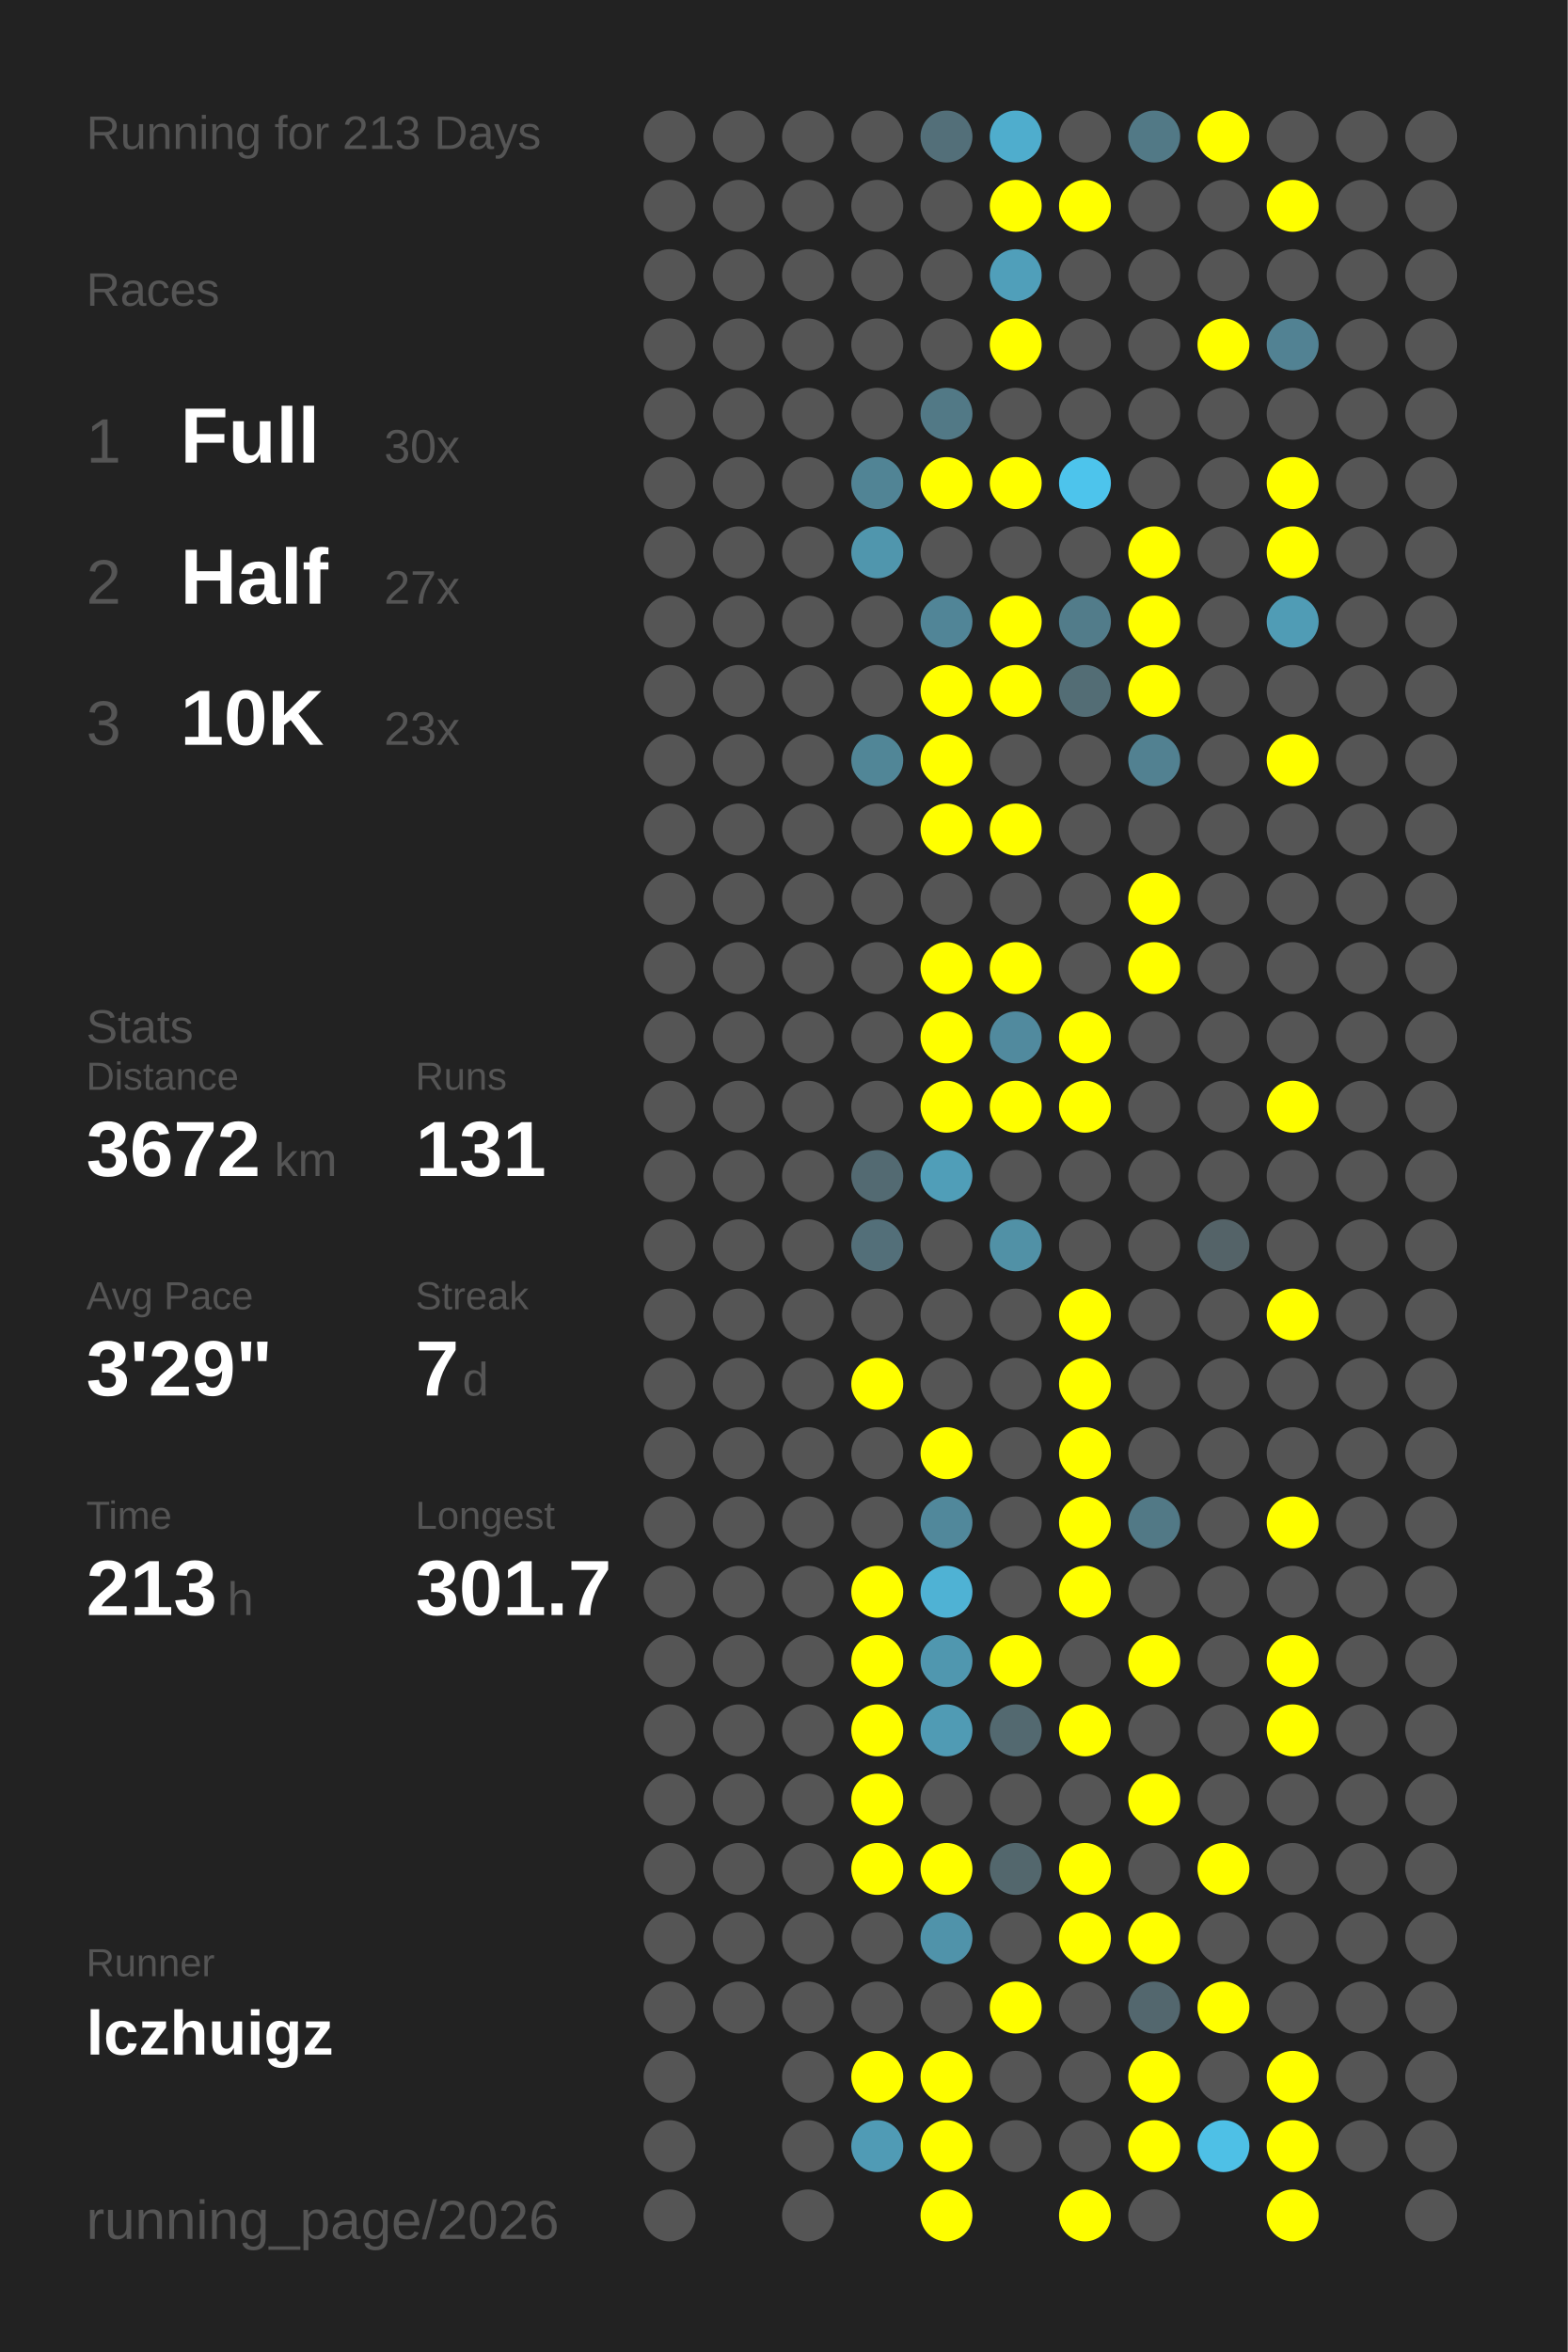
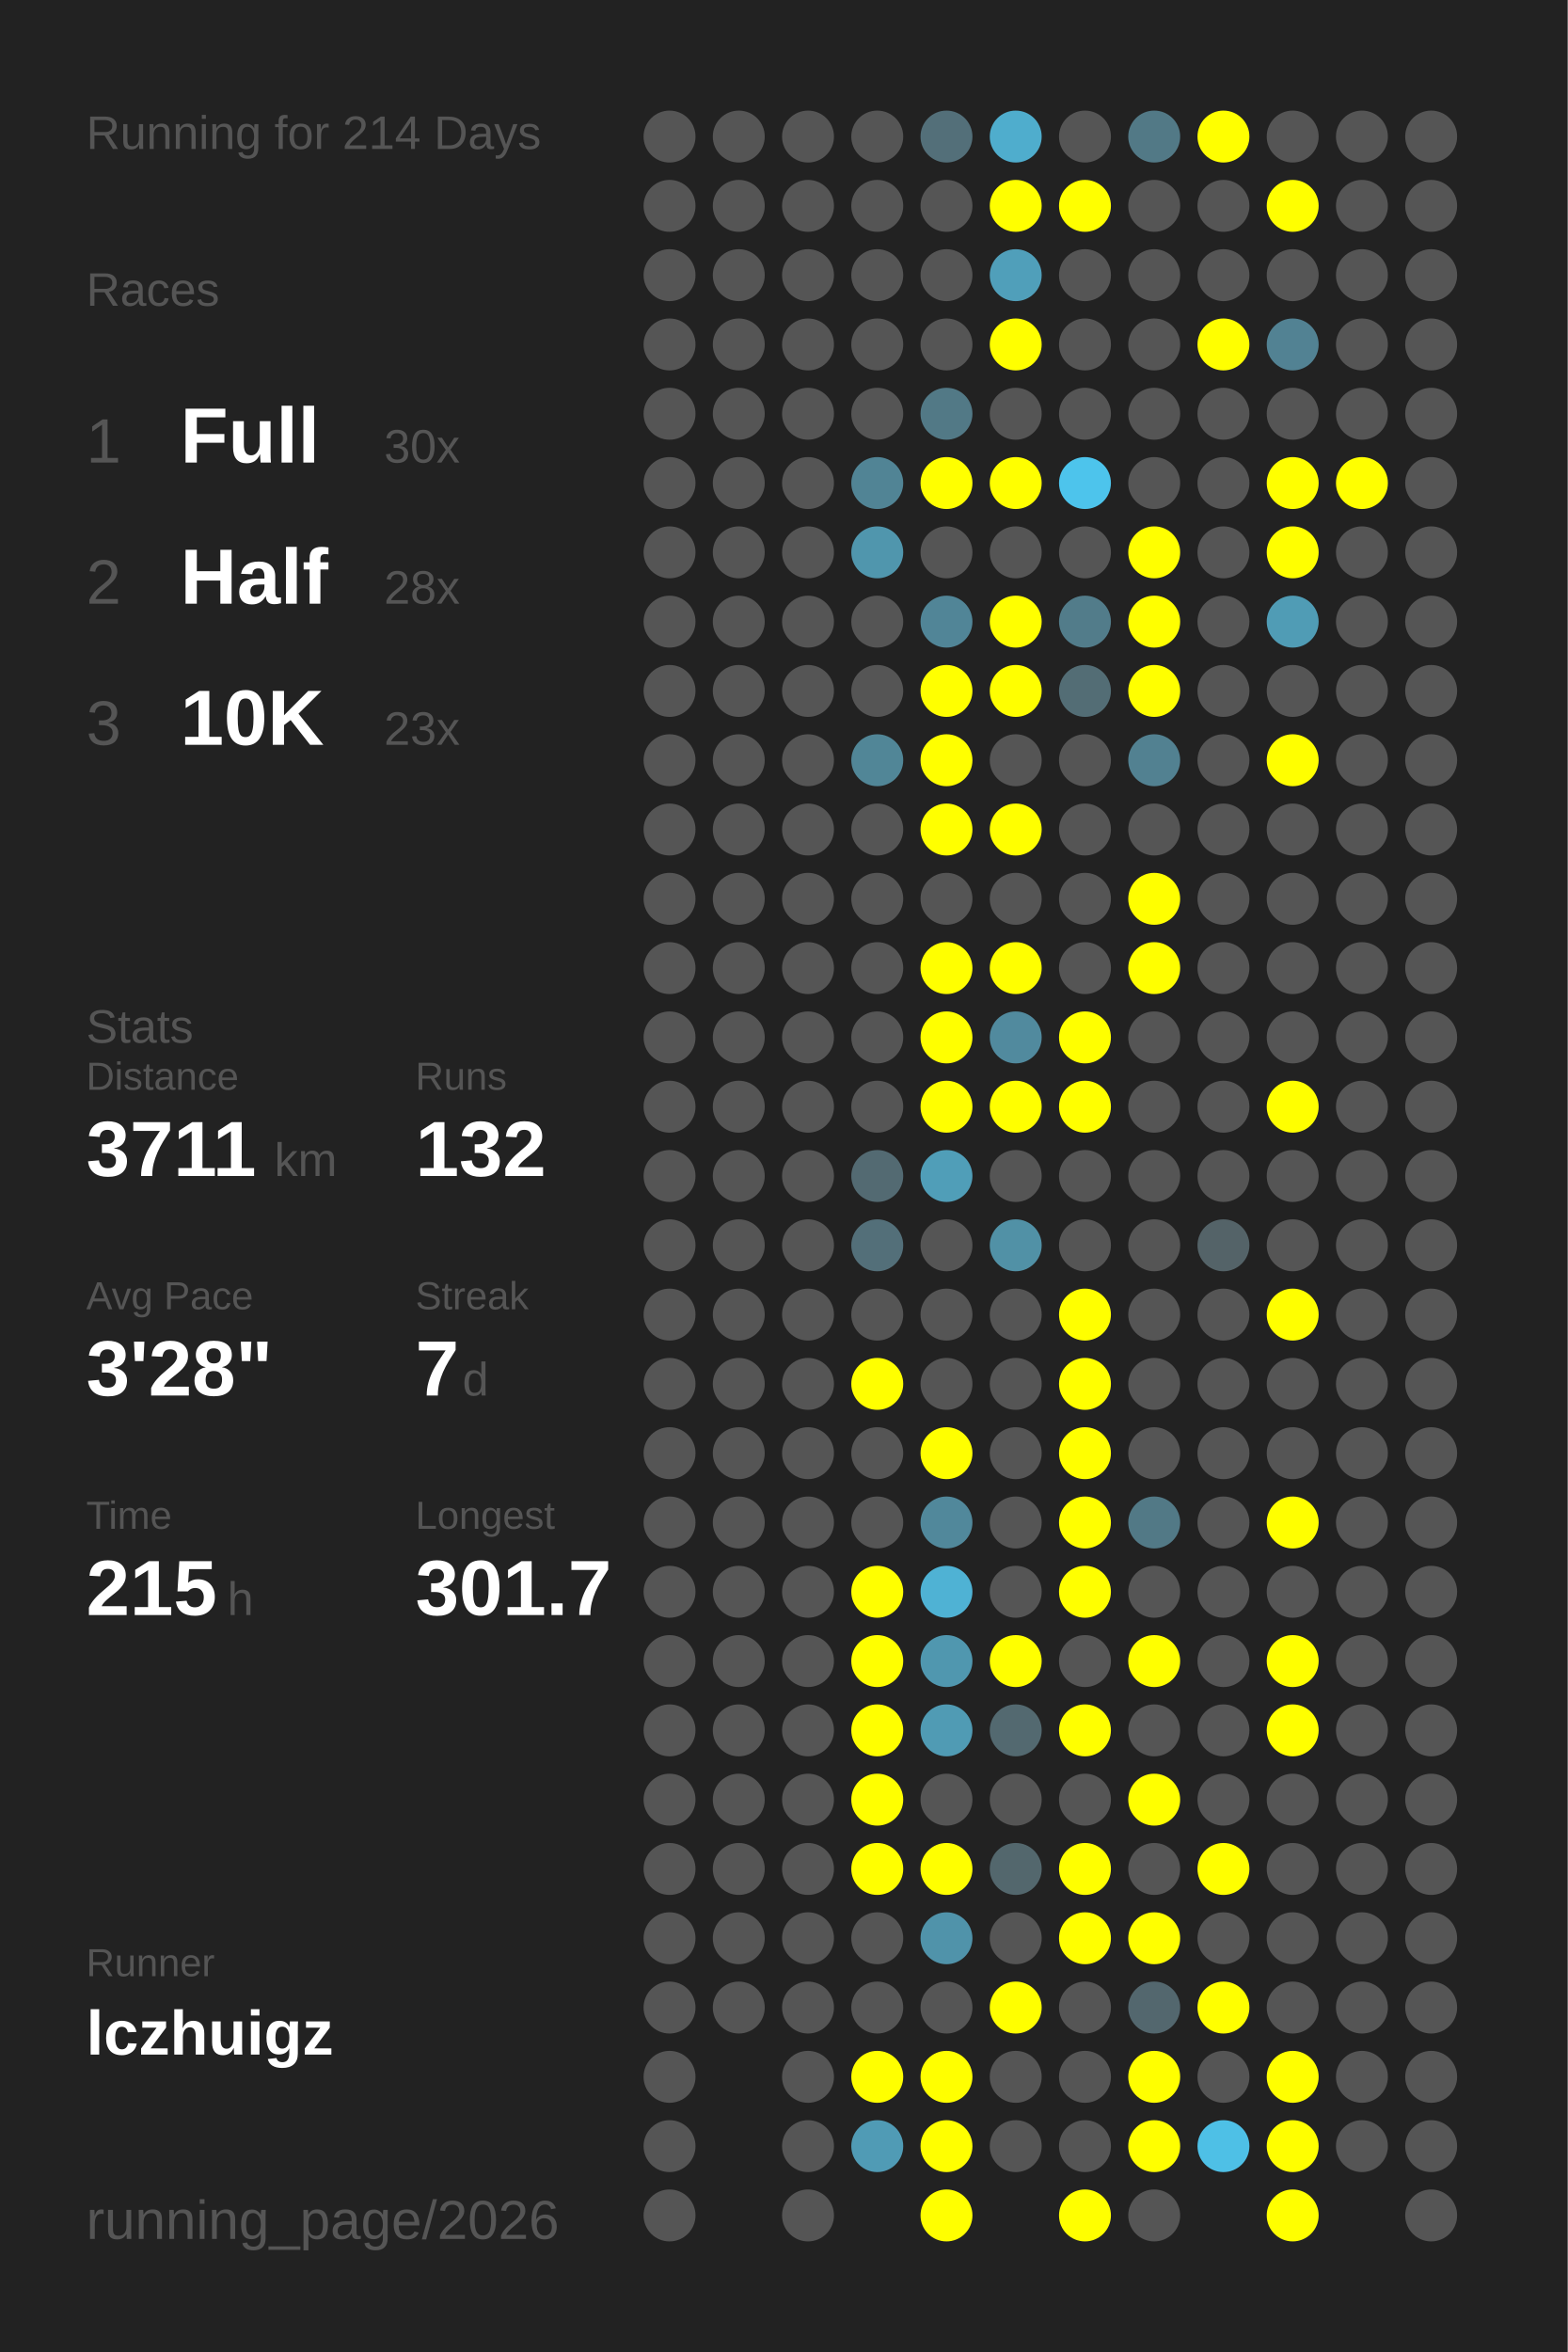
<svg xmlns="http://www.w3.org/2000/svg" baseProfile="full" height="300mm" version="1.1" viewBox="0,0,200,300" width="200mm">
  <defs />
  <rect fill="#222222" height="300" width="200" x="0" y="0" />
-   <text fill="#555555" style="font-size:6px; font-family:Arial;" x="11" y="19">Running for 213 Days</text>
+   <text fill="#555555" style="font-size:6px; font-family:Arial;" x="11" y="19">Running for 214 Days</text>
  <text fill="#555555" style="font-size:6px; font-family:Arial;" x="11" y="39">Races</text>
  <text fill="#555555" style="font-size:8px; font-family:Arial;" x="11" y="59">1</text>
  <text fill="#FFFFFF" style="font-size:10px; font-family:Arial; font-weight:bold;" x="23" y="59">Full</text>
  <text fill="#555555" style="font-size:6px; font-family:Arial;" x="49" y="59">30x</text>
  <text fill="#555555" style="font-size:8px; font-family:Arial;" x="11" y="77">2</text>
  <text fill="#FFFFFF" style="font-size:10px; font-family:Arial; font-weight:bold;" x="23" y="77">Half</text>
-   <text fill="#555555" style="font-size:6px; font-family:Arial;" x="49" y="77">27x</text>
+   <text fill="#555555" style="font-size:6px; font-family:Arial;" x="49" y="77">28x</text>
  <text fill="#555555" style="font-size:8px; font-family:Arial;" x="11" y="95">3</text>
  <text fill="#FFFFFF" style="font-size:10px; font-family:Arial; font-weight:bold;" x="23" y="95">10K</text>
  <text fill="#555555" style="font-size:6px; font-family:Arial;" x="49" y="95">23x</text>
  <text fill="#555555" style="font-size:6px; font-family:Arial;" x="11" y="133">Stats</text>
  <text fill="#555555" style="font-size:5px; font-family:Arial;" x="11" y="139">Distance</text>
-   <text fill="#FFFFFF" style="font-size:10px; font-family:Arial; font-weight:bold;" x="11" y="150">3672</text>
+   <text fill="#FFFFFF" style="font-size:10px; font-family:Arial; font-weight:bold;" x="11" y="150">3711</text>
  <text fill="#555555" style="font-size:6px; font-family:Arial;" x="35" y="150">km</text>
  <text fill="#555555" style="font-size:5px; font-family:Arial;" x="53" y="139">Runs</text>
-   <text fill="#FFFFFF" style="font-size:10px; font-family:Arial; font-weight:bold;" x="53" y="150">131</text>
+   <text fill="#FFFFFF" style="font-size:10px; font-family:Arial; font-weight:bold;" x="53" y="150">132</text>
  <text fill="#555555" style="font-size:5px; font-family:Arial;" x="11" y="167">Avg Pace</text>
-   <text fill="#FFFFFF" style="font-size:10px; font-family:Arial; font-weight:bold;" x="11" y="178">3'29"</text>
+   <text fill="#FFFFFF" style="font-size:10px; font-family:Arial; font-weight:bold;" x="11" y="178">3'28"</text>
  <text fill="#555555" style="font-size:5px; font-family:Arial;" x="53" y="167">Streak</text>
  <text fill="#FFFFFF" style="font-size:10px; font-family:Arial; font-weight:bold;" x="53" y="178">7</text>
  <text fill="#555555" style="font-size:6px; font-family:Arial;" x="59" y="178">d</text>
  <text fill="#555555" style="font-size:5px; font-family:Arial;" x="11" y="195">Time</text>
-   <text fill="#FFFFFF" style="font-size:10px; font-family:Arial; font-weight:bold;" x="11" y="206">213</text>
+   <text fill="#FFFFFF" style="font-size:10px; font-family:Arial; font-weight:bold;" x="11" y="206">215</text>
  <text fill="#555555" style="font-size:6px; font-family:Arial;" x="29" y="206">h</text>
  <text fill="#555555" style="font-size:5px; font-family:Arial;" x="53" y="195">Longest</text>
  <text fill="#FFFFFF" style="font-size:10px; font-family:Arial; font-weight:bold;" x="53" y="206">301.7</text>
  <text fill="#555555" style="font-size:5px; font-family:Arial;" x="11" y="252.065">Runner</text>
  <text fill="#FFFFFF" style="font-size:8px; font-family:Arial; font-weight:bold;" x="11" y="262.065">lczhuigz</text>
  <text fill="#555555" style="font-size:7px; font-family:Arial;" x="11" y="285.581">running_page/2026</text>
  <circle cx="85.417" cy="17.419" fill="#555555" r="3.312" />
  <circle cx="85.417" cy="26.258" fill="#555555" r="3.312" />
  <circle cx="85.417" cy="35.097" fill="#555555" r="3.312" />
  <circle cx="85.417" cy="43.935" fill="#555555" r="3.312" />
  <circle cx="85.417" cy="52.774" fill="#555555" r="3.312" />
  <circle cx="85.417" cy="61.613" fill="#555555" r="3.312" />
  <circle cx="85.417" cy="70.452" fill="#555555" r="3.312" />
  <circle cx="85.417" cy="79.29" fill="#555555" r="3.312" />
  <circle cx="85.417" cy="88.129" fill="#555555" r="3.312" />
  <circle cx="85.417" cy="96.968" fill="#555555" r="3.312" />
  <circle cx="85.417" cy="105.806" fill="#555555" r="3.312" />
  <circle cx="85.417" cy="114.645" fill="#555555" r="3.312" />
  <circle cx="85.417" cy="123.484" fill="#555555" r="3.312" />
  <circle cx="85.417" cy="132.323" fill="#555555" r="3.312" />
  <circle cx="85.417" cy="141.161" fill="#555555" r="3.312" />
  <circle cx="85.417" cy="150" fill="#555555" r="3.312" />
  <circle cx="85.417" cy="158.839" fill="#555555" r="3.312" />
  <circle cx="85.417" cy="167.677" fill="#555555" r="3.312" />
  <circle cx="85.417" cy="176.516" fill="#555555" r="3.312" />
  <circle cx="85.417" cy="185.355" fill="#555555" r="3.312" />
  <circle cx="85.417" cy="194.194" fill="#555555" r="3.312" />
  <circle cx="85.417" cy="203.032" fill="#555555" r="3.312" />
  <circle cx="85.417" cy="211.871" fill="#555555" r="3.312" />
  <circle cx="85.417" cy="220.71" fill="#555555" r="3.312" />
  <circle cx="85.417" cy="229.548" fill="#555555" r="3.312" />
  <circle cx="85.417" cy="238.387" fill="#555555" r="3.312" />
  <circle cx="85.417" cy="247.226" fill="#555555" r="3.312" />
  <circle cx="85.417" cy="256.065" fill="#555555" r="3.312" />
  <circle cx="85.417" cy="264.903" fill="#555555" r="3.312" />
  <circle cx="85.417" cy="273.742" fill="#555555" r="3.312" />
  <circle cx="85.417" cy="282.581" fill="#555555" r="3.312" />
  <circle cx="94.25" cy="17.419" fill="#555555" r="3.312" />
  <circle cx="94.25" cy="26.258" fill="#555555" r="3.312" />
  <circle cx="94.25" cy="35.097" fill="#555555" r="3.312" />
  <circle cx="94.25" cy="43.935" fill="#555555" r="3.312" />
  <circle cx="94.25" cy="52.774" fill="#555555" r="3.312" />
  <circle cx="94.25" cy="61.613" fill="#555555" r="3.312" />
  <circle cx="94.25" cy="70.452" fill="#555555" r="3.312" />
  <circle cx="94.25" cy="79.29" fill="#555555" r="3.312" />
  <circle cx="94.25" cy="88.129" fill="#555555" r="3.312" />
  <circle cx="94.25" cy="96.968" fill="#555555" r="3.312" />
  <circle cx="94.25" cy="105.806" fill="#555555" r="3.312" />
  <circle cx="94.25" cy="114.645" fill="#555555" r="3.312" />
  <circle cx="94.25" cy="123.484" fill="#555555" r="3.312" />
  <circle cx="94.25" cy="132.323" fill="#555555" r="3.312" />
  <circle cx="94.25" cy="141.161" fill="#555555" r="3.312" />
  <circle cx="94.25" cy="150" fill="#555555" r="3.312" />
  <circle cx="94.25" cy="158.839" fill="#555555" r="3.312" />
  <circle cx="94.25" cy="167.677" fill="#555555" r="3.312" />
  <circle cx="94.25" cy="176.516" fill="#555555" r="3.312" />
  <circle cx="94.25" cy="185.355" fill="#555555" r="3.312" />
  <circle cx="94.25" cy="194.194" fill="#555555" r="3.312" />
  <circle cx="94.25" cy="203.032" fill="#555555" r="3.312" />
  <circle cx="94.25" cy="211.871" fill="#555555" r="3.312" />
  <circle cx="94.25" cy="220.71" fill="#555555" r="3.312" />
  <circle cx="94.25" cy="229.548" fill="#555555" r="3.312" />
  <circle cx="94.25" cy="238.387" fill="#555555" r="3.312" />
  <circle cx="94.25" cy="247.226" fill="#555555" r="3.312" />
  <circle cx="94.25" cy="256.065" fill="#555555" r="3.312" />
  <circle cx="103.083" cy="17.419" fill="#555555" r="3.312" />
  <circle cx="103.083" cy="26.258" fill="#555555" r="3.312" />
  <circle cx="103.083" cy="35.097" fill="#555555" r="3.312" />
  <circle cx="103.083" cy="43.935" fill="#555555" r="3.312" />
  <circle cx="103.083" cy="52.774" fill="#555555" r="3.312" />
  <circle cx="103.083" cy="61.613" fill="#555555" r="3.312" />
  <circle cx="103.083" cy="70.452" fill="#555555" r="3.312" />
  <circle cx="103.083" cy="79.29" fill="#555555" r="3.312" />
  <circle cx="103.083" cy="88.129" fill="#555555" r="3.312" />
  <circle cx="103.083" cy="96.968" fill="#555555" r="3.312" />
  <circle cx="103.083" cy="105.806" fill="#555555" r="3.312" />
  <circle cx="103.083" cy="114.645" fill="#555555" r="3.312" />
  <circle cx="103.083" cy="123.484" fill="#555555" r="3.312" />
  <circle cx="103.083" cy="132.323" fill="#555555" r="3.312" />
  <circle cx="103.083" cy="141.161" fill="#555555" r="3.312" />
  <circle cx="103.083" cy="150" fill="#555555" r="3.312" />
  <circle cx="103.083" cy="158.839" fill="#555555" r="3.312" />
  <circle cx="103.083" cy="167.677" fill="#555555" r="3.312" />
  <circle cx="103.083" cy="176.516" fill="#555555" r="3.312" />
  <circle cx="103.083" cy="185.355" fill="#555555" r="3.312" />
  <circle cx="103.083" cy="194.194" fill="#555555" r="3.312" />
  <circle cx="103.083" cy="203.032" fill="#555555" r="3.312" />
  <circle cx="103.083" cy="211.871" fill="#555555" r="3.312" />
  <circle cx="103.083" cy="220.71" fill="#555555" r="3.312" />
  <circle cx="103.083" cy="229.548" fill="#555555" r="3.312" />
  <circle cx="103.083" cy="238.387" fill="#555555" r="3.312" />
  <circle cx="103.083" cy="247.226" fill="#555555" r="3.312" />
  <circle cx="103.083" cy="256.065" fill="#555555" r="3.312" />
  <circle cx="103.083" cy="264.903" fill="#555555" r="3.312" />
  <circle cx="103.083" cy="273.742" fill="#555555" r="3.312" />
  <circle cx="103.083" cy="282.581" fill="#555555" r="3.312" />
  <circle cx="111.917" cy="17.419" fill="#555555" r="3.312" />
  <circle cx="111.917" cy="26.258" fill="#555555" r="3.312" />
  <circle cx="111.917" cy="35.097" fill="#555555" r="3.312" />
  <circle cx="111.917" cy="43.935" fill="#555555" r="3.312" />
  <circle cx="111.917" cy="52.774" fill="#555555" r="3.312" />
  <circle cx="111.917" cy="61.613" fill="#518495" r="3.312" />
  <circle cx="111.917" cy="70.452" fill="#5096ad" r="3.312" />
  <circle cx="111.917" cy="79.29" fill="#555555" r="3.312" />
  <circle cx="111.917" cy="88.129" fill="#555555" r="3.312" />
  <circle cx="111.917" cy="96.968" fill="#518697" r="3.312" />
  <circle cx="111.917" cy="105.806" fill="#555555" r="3.312" />
  <circle cx="111.917" cy="114.645" fill="#555555" r="3.312" />
  <circle cx="111.917" cy="123.484" fill="#555555" r="3.312" />
  <circle cx="111.917" cy="132.323" fill="#555555" r="3.312" />
  <circle cx="111.917" cy="141.161" fill="#555555" r="3.312" />
  <circle cx="111.917" cy="150" fill="#536a72" r="3.312" />
  <circle cx="111.917" cy="158.839" fill="#536f79" r="3.312" />
  <circle cx="111.917" cy="167.677" fill="#555555" r="3.312" />
  <circle cx="111.917" cy="176.516" fill="#FFFF00" r="3.312" />
  <circle cx="111.917" cy="185.355" fill="#555555" r="3.312" />
  <circle cx="111.917" cy="194.194" fill="#555555" r="3.312" />
  <circle cx="111.917" cy="203.032" fill="#FFFF00" r="3.312" />
  <circle cx="111.917" cy="211.871" fill="#FFFF00" r="3.312" />
  <circle cx="111.917" cy="220.71" fill="#FFFF00" r="3.312" />
  <circle cx="111.917" cy="229.548" fill="#FFFF00" r="3.312" />
  <circle cx="111.917" cy="238.387" fill="#FFFF00" r="3.312" />
  <circle cx="111.917" cy="247.226" fill="#555555" r="3.312" />
  <circle cx="111.917" cy="256.065" fill="#555555" r="3.312" />
  <circle cx="111.917" cy="264.903" fill="#FFFF00" r="3.312" />
  <circle cx="111.917" cy="273.742" fill="#509bb5" r="3.312" />
  <circle cx="120.75" cy="17.419" fill="#536f79" r="3.312" />
  <circle cx="120.75" cy="26.258" fill="#555555" r="3.312" />
  <circle cx="120.75" cy="35.097" fill="#555555" r="3.312" />
  <circle cx="120.75" cy="43.935" fill="#555555" r="3.312" />
  <circle cx="120.75" cy="52.774" fill="#527986" r="3.312" />
  <circle cx="120.75" cy="61.613" fill="#FFFF00" r="3.312" />
  <circle cx="120.75" cy="70.452" fill="#555555" r="3.312" />
  <circle cx="120.75" cy="79.29" fill="#518597" r="3.312" />
  <circle cx="120.75" cy="88.129" fill="#FFFF00" r="3.312" />
  <circle cx="120.75" cy="96.968" fill="#FFFF00" r="3.312" />
  <circle cx="120.75" cy="105.806" fill="#FFFF00" r="3.312" />
  <circle cx="120.75" cy="114.645" fill="#555555" r="3.312" />
  <circle cx="120.75" cy="123.484" fill="#FFFF00" r="3.312" />
  <circle cx="120.75" cy="132.323" fill="#FFFF00" r="3.312" />
  <circle cx="120.75" cy="141.161" fill="#FFFF00" r="3.312" />
  <circle cx="120.75" cy="150" fill="#509eb8" r="3.312" />
  <circle cx="120.75" cy="158.839" fill="#555555" r="3.312" />
  <circle cx="120.75" cy="167.677" fill="#555555" r="3.312" />
  <circle cx="120.75" cy="176.516" fill="#555555" r="3.312" />
  <circle cx="120.75" cy="185.355" fill="#FFFF00" r="3.312" />
  <circle cx="120.75" cy="194.194" fill="#51889b" r="3.312" />
  <circle cx="120.75" cy="203.032" fill="#4fb2d4" r="3.312" />
  <circle cx="120.75" cy="211.871" fill="#5097af" r="3.312" />
  <circle cx="120.75" cy="220.71" fill="#509bb4" r="3.312" />
  <circle cx="120.75" cy="229.548" fill="#555555" r="3.312" />
  <circle cx="120.75" cy="238.387" fill="#FFFF00" r="3.312" />
  <circle cx="120.75" cy="247.226" fill="#5093aa" r="3.312" />
  <circle cx="120.75" cy="256.065" fill="#555555" r="3.312" />
  <circle cx="120.75" cy="264.903" fill="#FFFF00" r="3.312" />
  <circle cx="120.75" cy="273.742" fill="#FFFF00" r="3.312" />
  <circle cx="120.75" cy="282.581" fill="#FFFF00" r="3.312" />
  <circle cx="129.583" cy="17.419" fill="#4fadcd" r="3.312" />
  <circle cx="129.583" cy="26.258" fill="#FFFF00" r="3.312" />
  <circle cx="129.583" cy="35.097" fill="#509fba" r="3.312" />
  <circle cx="129.583" cy="43.935" fill="#FFFF00" r="3.312" />
  <circle cx="129.583" cy="52.774" fill="#555555" r="3.312" />
  <circle cx="129.583" cy="61.613" fill="#FFFF00" r="3.312" />
  <circle cx="129.583" cy="70.452" fill="#555555" r="3.312" />
  <circle cx="129.583" cy="79.29" fill="#FFFF00" r="3.312" />
  <circle cx="129.583" cy="88.129" fill="#FFFF00" r="3.312" />
  <circle cx="129.583" cy="96.968" fill="#555555" r="3.312" />
  <circle cx="129.583" cy="105.806" fill="#FFFF00" r="3.312" />
  <circle cx="129.583" cy="114.645" fill="#555555" r="3.312" />
  <circle cx="129.583" cy="123.484" fill="#FFFF00" r="3.312" />
  <circle cx="129.583" cy="132.323" fill="#518a9e" r="3.312" />
  <circle cx="129.583" cy="141.161" fill="#FFFF00" r="3.312" />
  <circle cx="129.583" cy="150" fill="#555555" r="3.312" />
  <circle cx="129.583" cy="158.839" fill="#5191a6" r="3.312" />
  <circle cx="129.583" cy="167.677" fill="#555555" r="3.312" />
  <circle cx="129.583" cy="176.516" fill="#555555" r="3.312" />
  <circle cx="129.583" cy="185.355" fill="#555555" r="3.312" />
  <circle cx="129.583" cy="194.194" fill="#555555" r="3.312" />
  <circle cx="129.583" cy="203.032" fill="#555555" r="3.312" />
  <circle cx="129.583" cy="211.871" fill="#FFFF00" r="3.312" />
  <circle cx="129.583" cy="220.71" fill="#536970" r="3.312" />
  <circle cx="129.583" cy="229.548" fill="#555555" r="3.312" />
  <circle cx="129.583" cy="238.387" fill="#53676d" r="3.312" />
  <circle cx="129.583" cy="247.226" fill="#555555" r="3.312" />
  <circle cx="129.583" cy="256.065" fill="#FFFF00" r="3.312" />
  <circle cx="129.583" cy="264.903" fill="#555555" r="3.312" />
  <circle cx="129.583" cy="273.742" fill="#555555" r="3.312" />
  <circle cx="138.417" cy="17.419" fill="#555555" r="3.312" />
  <circle cx="138.417" cy="26.258" fill="#FFFF00" r="3.312" />
  <circle cx="138.417" cy="35.097" fill="#555555" r="3.312" />
  <circle cx="138.417" cy="43.935" fill="#555555" r="3.312" />
  <circle cx="138.417" cy="52.774" fill="#555555" r="3.312" />
  <circle cx="138.417" cy="61.613" fill="#4dc4ec" r="3.312" />
  <circle cx="138.417" cy="70.452" fill="#555555" r="3.312" />
  <circle cx="138.417" cy="79.29" fill="#527c8a" r="3.312" />
  <circle cx="138.417" cy="88.129" fill="#536d75" r="3.312" />
  <circle cx="138.417" cy="96.968" fill="#555555" r="3.312" />
  <circle cx="138.417" cy="105.806" fill="#555555" r="3.312" />
  <circle cx="138.417" cy="114.645" fill="#555555" r="3.312" />
  <circle cx="138.417" cy="123.484" fill="#555555" r="3.312" />
  <circle cx="138.417" cy="132.323" fill="#FFFF00" r="3.312" />
  <circle cx="138.417" cy="141.161" fill="#FFFF00" r="3.312" />
  <circle cx="138.417" cy="150" fill="#555555" r="3.312" />
  <circle cx="138.417" cy="158.839" fill="#555555" r="3.312" />
  <circle cx="138.417" cy="167.677" fill="#FFFF00" r="3.312" />
  <circle cx="138.417" cy="176.516" fill="#FFFF00" r="3.312" />
  <circle cx="138.417" cy="185.355" fill="#FFFF00" r="3.312" />
  <circle cx="138.417" cy="194.194" fill="#FFFF00" r="3.312" />
  <circle cx="138.417" cy="203.032" fill="#FFFF00" r="3.312" />
  <circle cx="138.417" cy="211.871" fill="#555555" r="3.312" />
  <circle cx="138.417" cy="220.71" fill="#FFFF00" r="3.312" />
  <circle cx="138.417" cy="229.548" fill="#555555" r="3.312" />
  <circle cx="138.417" cy="238.387" fill="#FFFF00" r="3.312" />
  <circle cx="138.417" cy="247.226" fill="#FFFF00" r="3.312" />
  <circle cx="138.417" cy="256.065" fill="#555555" r="3.312" />
  <circle cx="138.417" cy="264.903" fill="#555555" r="3.312" />
  <circle cx="138.417" cy="273.742" fill="#555555" r="3.312" />
  <circle cx="138.417" cy="282.581" fill="#FFFF00" r="3.312" />
  <circle cx="147.25" cy="17.419" fill="#527986" r="3.312" />
  <circle cx="147.25" cy="26.258" fill="#555555" r="3.312" />
  <circle cx="147.25" cy="35.097" fill="#555555" r="3.312" />
  <circle cx="147.25" cy="43.935" fill="#555555" r="3.312" />
  <circle cx="147.25" cy="52.774" fill="#555555" r="3.312" />
  <circle cx="147.25" cy="61.613" fill="#555555" r="3.312" />
  <circle cx="147.25" cy="70.452" fill="#FFFF00" r="3.312" />
  <circle cx="147.25" cy="79.29" fill="#FFFF00" r="3.312" />
  <circle cx="147.25" cy="88.129" fill="#FFFF00" r="3.312" />
  <circle cx="147.25" cy="96.968" fill="#528191" r="3.312" />
  <circle cx="147.25" cy="105.806" fill="#555555" r="3.312" />
  <circle cx="147.25" cy="114.645" fill="#FFFF00" r="3.312" />
  <circle cx="147.25" cy="123.484" fill="#FFFF00" r="3.312" />
  <circle cx="147.25" cy="132.323" fill="#555555" r="3.312" />
  <circle cx="147.25" cy="141.161" fill="#555555" r="3.312" />
  <circle cx="147.25" cy="150" fill="#555555" r="3.312" />
  <circle cx="147.25" cy="158.839" fill="#555555" r="3.312" />
  <circle cx="147.25" cy="167.677" fill="#555555" r="3.312" />
  <circle cx="147.25" cy="176.516" fill="#555555" r="3.312" />
  <circle cx="147.25" cy="185.355" fill="#555555" r="3.312" />
  <circle cx="147.25" cy="194.194" fill="#527986" r="3.312" />
  <circle cx="147.25" cy="203.032" fill="#555555" r="3.312" />
  <circle cx="147.25" cy="211.871" fill="#FFFF00" r="3.312" />
  <circle cx="147.25" cy="220.71" fill="#555555" r="3.312" />
  <circle cx="147.25" cy="229.548" fill="#FFFF00" r="3.312" />
  <circle cx="147.25" cy="238.387" fill="#555555" r="3.312" />
  <circle cx="147.25" cy="247.226" fill="#FFFF00" r="3.312" />
  <circle cx="147.25" cy="256.065" fill="#53676e" r="3.312" />
  <circle cx="147.25" cy="264.903" fill="#FFFF00" r="3.312" />
  <circle cx="147.25" cy="273.742" fill="#FFFF00" r="3.312" />
  <circle cx="147.25" cy="282.581" fill="#555555" r="3.312" />
  <circle cx="156.083" cy="17.419" fill="#FFFF00" r="3.312" />
  <circle cx="156.083" cy="26.258" fill="#555555" r="3.312" />
  <circle cx="156.083" cy="35.097" fill="#555555" r="3.312" />
  <circle cx="156.083" cy="43.935" fill="#FFFF00" r="3.312" />
  <circle cx="156.083" cy="52.774" fill="#555555" r="3.312" />
  <circle cx="156.083" cy="61.613" fill="#555555" r="3.312" />
  <circle cx="156.083" cy="70.452" fill="#555555" r="3.312" />
  <circle cx="156.083" cy="79.29" fill="#555555" r="3.312" />
  <circle cx="156.083" cy="88.129" fill="#555555" r="3.312" />
  <circle cx="156.083" cy="96.968" fill="#555555" r="3.312" />
  <circle cx="156.083" cy="105.806" fill="#555555" r="3.312" />
  <circle cx="156.083" cy="114.645" fill="#555555" r="3.312" />
  <circle cx="156.083" cy="123.484" fill="#555555" r="3.312" />
  <circle cx="156.083" cy="132.323" fill="#555555" r="3.312" />
  <circle cx="156.083" cy="141.161" fill="#555555" r="3.312" />
  <circle cx="156.083" cy="150" fill="#555555" r="3.312" />
  <circle cx="156.083" cy="158.839" fill="#546368" r="3.312" />
  <circle cx="156.083" cy="167.677" fill="#555555" r="3.312" />
  <circle cx="156.083" cy="176.516" fill="#555555" r="3.312" />
  <circle cx="156.083" cy="185.355" fill="#555555" r="3.312" />
  <circle cx="156.083" cy="194.194" fill="#555555" r="3.312" />
  <circle cx="156.083" cy="203.032" fill="#555555" r="3.312" />
  <circle cx="156.083" cy="211.871" fill="#555555" r="3.312" />
  <circle cx="156.083" cy="220.71" fill="#555555" r="3.312" />
  <circle cx="156.083" cy="229.548" fill="#555555" r="3.312" />
  <circle cx="156.083" cy="238.387" fill="#FFFF00" r="3.312" />
  <circle cx="156.083" cy="247.226" fill="#555555" r="3.312" />
  <circle cx="156.083" cy="256.065" fill="#FFFF00" r="3.312" />
  <circle cx="156.083" cy="264.903" fill="#555555" r="3.312" />
  <circle cx="156.083" cy="273.742" fill="#4ec0e6" r="3.312" />
  <circle cx="164.917" cy="17.419" fill="#555555" r="3.312" />
  <circle cx="164.917" cy="26.258" fill="#FFFF00" r="3.312" />
  <circle cx="164.917" cy="35.097" fill="#555555" r="3.312" />
  <circle cx="164.917" cy="43.935" fill="#528293" r="3.312" />
  <circle cx="164.917" cy="52.774" fill="#555555" r="3.312" />
  <circle cx="164.917" cy="61.613" fill="#FFFF00" r="3.312" />
  <circle cx="164.917" cy="70.452" fill="#FFFF00" r="3.312" />
  <circle cx="164.917" cy="79.29" fill="#509cb5" r="3.312" />
  <circle cx="164.917" cy="88.129" fill="#555555" r="3.312" />
  <circle cx="164.917" cy="96.968" fill="#FFFF00" r="3.312" />
  <circle cx="164.917" cy="105.806" fill="#555555" r="3.312" />
  <circle cx="164.917" cy="114.645" fill="#555555" r="3.312" />
  <circle cx="164.917" cy="123.484" fill="#555555" r="3.312" />
  <circle cx="164.917" cy="132.323" fill="#555555" r="3.312" />
  <circle cx="164.917" cy="141.161" fill="#FFFF00" r="3.312" />
  <circle cx="164.917" cy="150" fill="#555555" r="3.312" />
  <circle cx="164.917" cy="158.839" fill="#555555" r="3.312" />
  <circle cx="164.917" cy="167.677" fill="#FFFF00" r="3.312" />
  <circle cx="164.917" cy="176.516" fill="#555555" r="3.312" />
  <circle cx="164.917" cy="185.355" fill="#555555" r="3.312" />
  <circle cx="164.917" cy="194.194" fill="#FFFF00" r="3.312" />
  <circle cx="164.917" cy="203.032" fill="#555555" r="3.312" />
  <circle cx="164.917" cy="211.871" fill="#FFFF00" r="3.312" />
  <circle cx="164.917" cy="220.71" fill="#FFFF00" r="3.312" />
  <circle cx="164.917" cy="229.548" fill="#555555" r="3.312" />
  <circle cx="164.917" cy="238.387" fill="#555555" r="3.312" />
  <circle cx="164.917" cy="247.226" fill="#555555" r="3.312" />
  <circle cx="164.917" cy="256.065" fill="#555555" r="3.312" />
  <circle cx="164.917" cy="264.903" fill="#FFFF00" r="3.312" />
  <circle cx="164.917" cy="273.742" fill="#FFFF00" r="3.312" />
  <circle cx="164.917" cy="282.581" fill="#FFFF00" r="3.312" />
  <circle cx="173.75" cy="17.419" fill="#555555" r="3.312" />
  <circle cx="173.75" cy="26.258" fill="#555555" r="3.312" />
  <circle cx="173.75" cy="35.097" fill="#555555" r="3.312" />
  <circle cx="173.75" cy="43.935" fill="#555555" r="3.312" />
  <circle cx="173.75" cy="52.774" fill="#555555" r="3.312" />
-   <circle cx="173.75" cy="61.613" fill="#555555" r="3.312" />
+   <circle cx="173.75" cy="61.613" fill="#FFFF00" r="3.312" />
  <circle cx="173.75" cy="70.452" fill="#555555" r="3.312" />
  <circle cx="173.75" cy="79.29" fill="#555555" r="3.312" />
  <circle cx="173.75" cy="88.129" fill="#555555" r="3.312" />
  <circle cx="173.75" cy="96.968" fill="#555555" r="3.312" />
  <circle cx="173.75" cy="105.806" fill="#555555" r="3.312" />
  <circle cx="173.75" cy="114.645" fill="#555555" r="3.312" />
  <circle cx="173.75" cy="123.484" fill="#555555" r="3.312" />
  <circle cx="173.75" cy="132.323" fill="#555555" r="3.312" />
  <circle cx="173.75" cy="141.161" fill="#555555" r="3.312" />
  <circle cx="173.75" cy="150" fill="#555555" r="3.312" />
  <circle cx="173.75" cy="158.839" fill="#555555" r="3.312" />
  <circle cx="173.75" cy="167.677" fill="#555555" r="3.312" />
  <circle cx="173.75" cy="176.516" fill="#555555" r="3.312" />
  <circle cx="173.75" cy="185.355" fill="#555555" r="3.312" />
  <circle cx="173.75" cy="194.194" fill="#555555" r="3.312" />
  <circle cx="173.75" cy="203.032" fill="#555555" r="3.312" />
  <circle cx="173.75" cy="211.871" fill="#555555" r="3.312" />
  <circle cx="173.75" cy="220.71" fill="#555555" r="3.312" />
  <circle cx="173.75" cy="229.548" fill="#555555" r="3.312" />
  <circle cx="173.75" cy="238.387" fill="#555555" r="3.312" />
  <circle cx="173.75" cy="247.226" fill="#555555" r="3.312" />
  <circle cx="173.75" cy="256.065" fill="#555555" r="3.312" />
  <circle cx="173.75" cy="264.903" fill="#555555" r="3.312" />
  <circle cx="173.75" cy="273.742" fill="#555555" r="3.312" />
  <circle cx="182.583" cy="17.419" fill="#555555" r="3.312" />
  <circle cx="182.583" cy="26.258" fill="#555555" r="3.312" />
  <circle cx="182.583" cy="35.097" fill="#555555" r="3.312" />
  <circle cx="182.583" cy="43.935" fill="#555555" r="3.312" />
  <circle cx="182.583" cy="52.774" fill="#555555" r="3.312" />
  <circle cx="182.583" cy="61.613" fill="#555555" r="3.312" />
  <circle cx="182.583" cy="70.452" fill="#555555" r="3.312" />
  <circle cx="182.583" cy="79.29" fill="#555555" r="3.312" />
  <circle cx="182.583" cy="88.129" fill="#555555" r="3.312" />
  <circle cx="182.583" cy="96.968" fill="#555555" r="3.312" />
  <circle cx="182.583" cy="105.806" fill="#555555" r="3.312" />
  <circle cx="182.583" cy="114.645" fill="#555555" r="3.312" />
  <circle cx="182.583" cy="123.484" fill="#555555" r="3.312" />
  <circle cx="182.583" cy="132.323" fill="#555555" r="3.312" />
  <circle cx="182.583" cy="141.161" fill="#555555" r="3.312" />
  <circle cx="182.583" cy="150" fill="#555555" r="3.312" />
  <circle cx="182.583" cy="158.839" fill="#555555" r="3.312" />
  <circle cx="182.583" cy="167.677" fill="#555555" r="3.312" />
  <circle cx="182.583" cy="176.516" fill="#555555" r="3.312" />
  <circle cx="182.583" cy="185.355" fill="#555555" r="3.312" />
  <circle cx="182.583" cy="194.194" fill="#555555" r="3.312" />
  <circle cx="182.583" cy="203.032" fill="#555555" r="3.312" />
  <circle cx="182.583" cy="211.871" fill="#555555" r="3.312" />
  <circle cx="182.583" cy="220.71" fill="#555555" r="3.312" />
  <circle cx="182.583" cy="229.548" fill="#555555" r="3.312" />
  <circle cx="182.583" cy="238.387" fill="#555555" r="3.312" />
  <circle cx="182.583" cy="247.226" fill="#555555" r="3.312" />
  <circle cx="182.583" cy="256.065" fill="#555555" r="3.312" />
  <circle cx="182.583" cy="264.903" fill="#555555" r="3.312" />
  <circle cx="182.583" cy="273.742" fill="#555555" r="3.312" />
  <circle cx="182.583" cy="282.581" fill="#555555" r="3.312" />
</svg>
